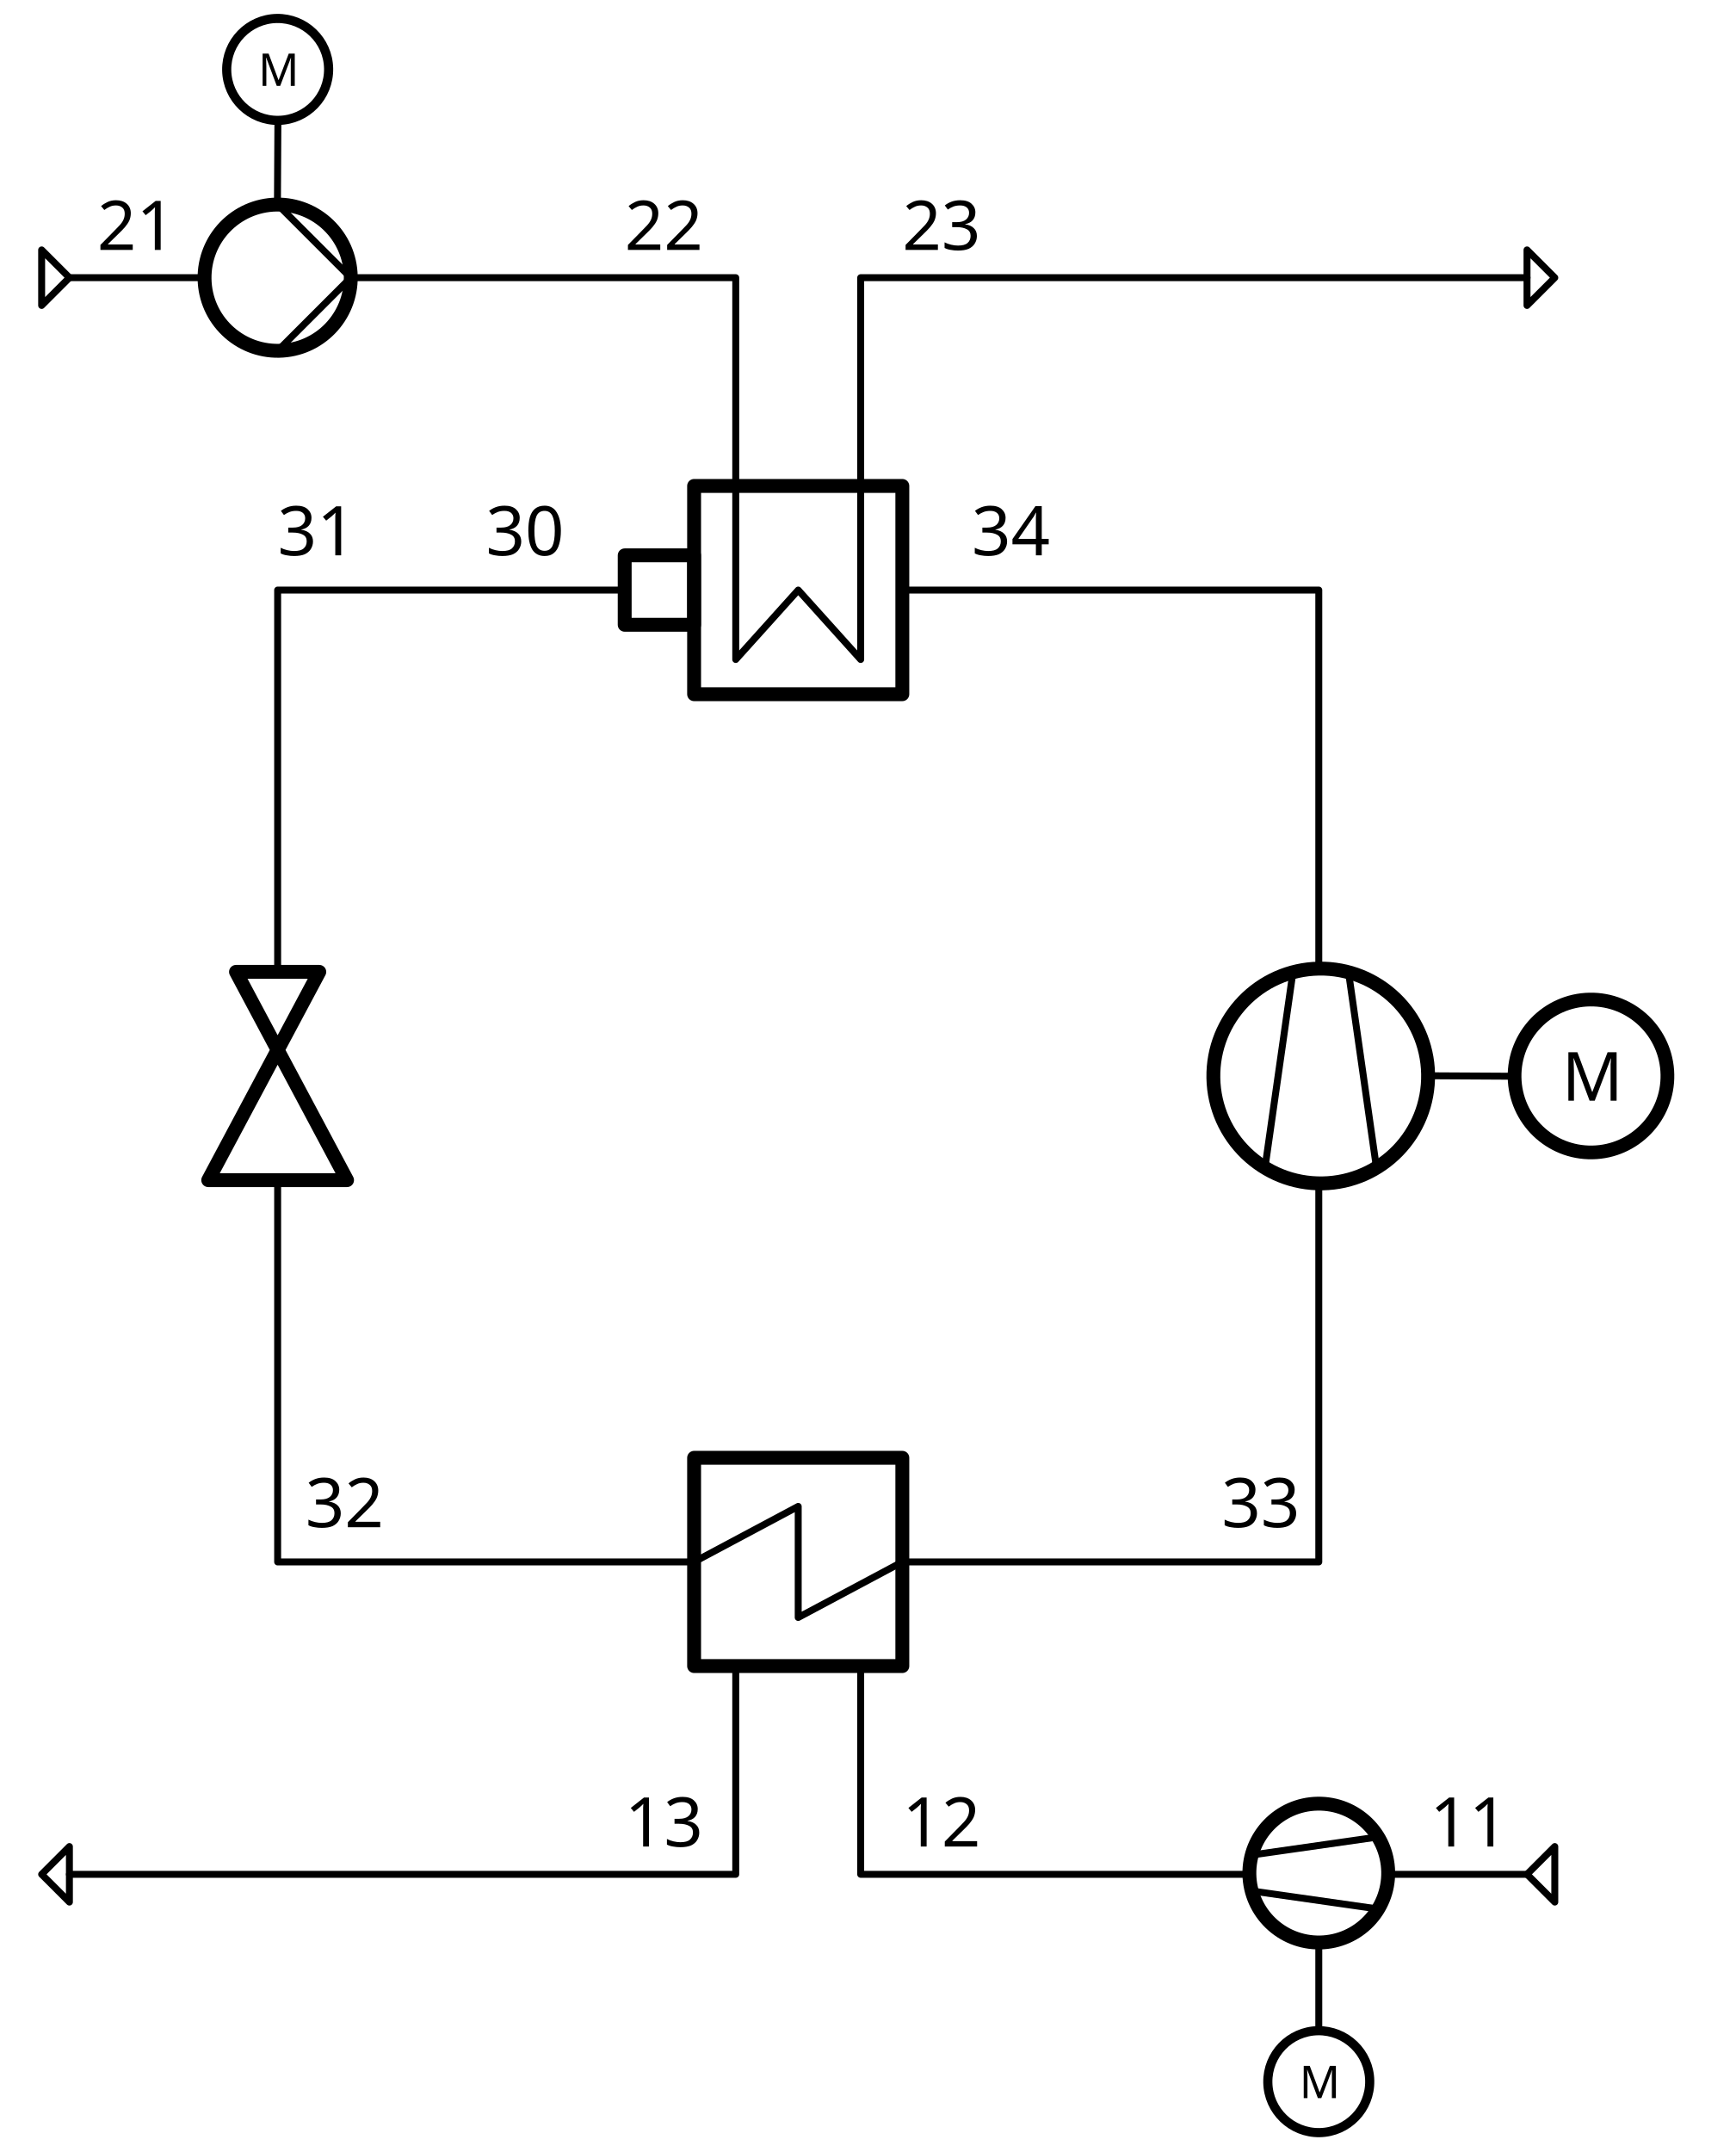
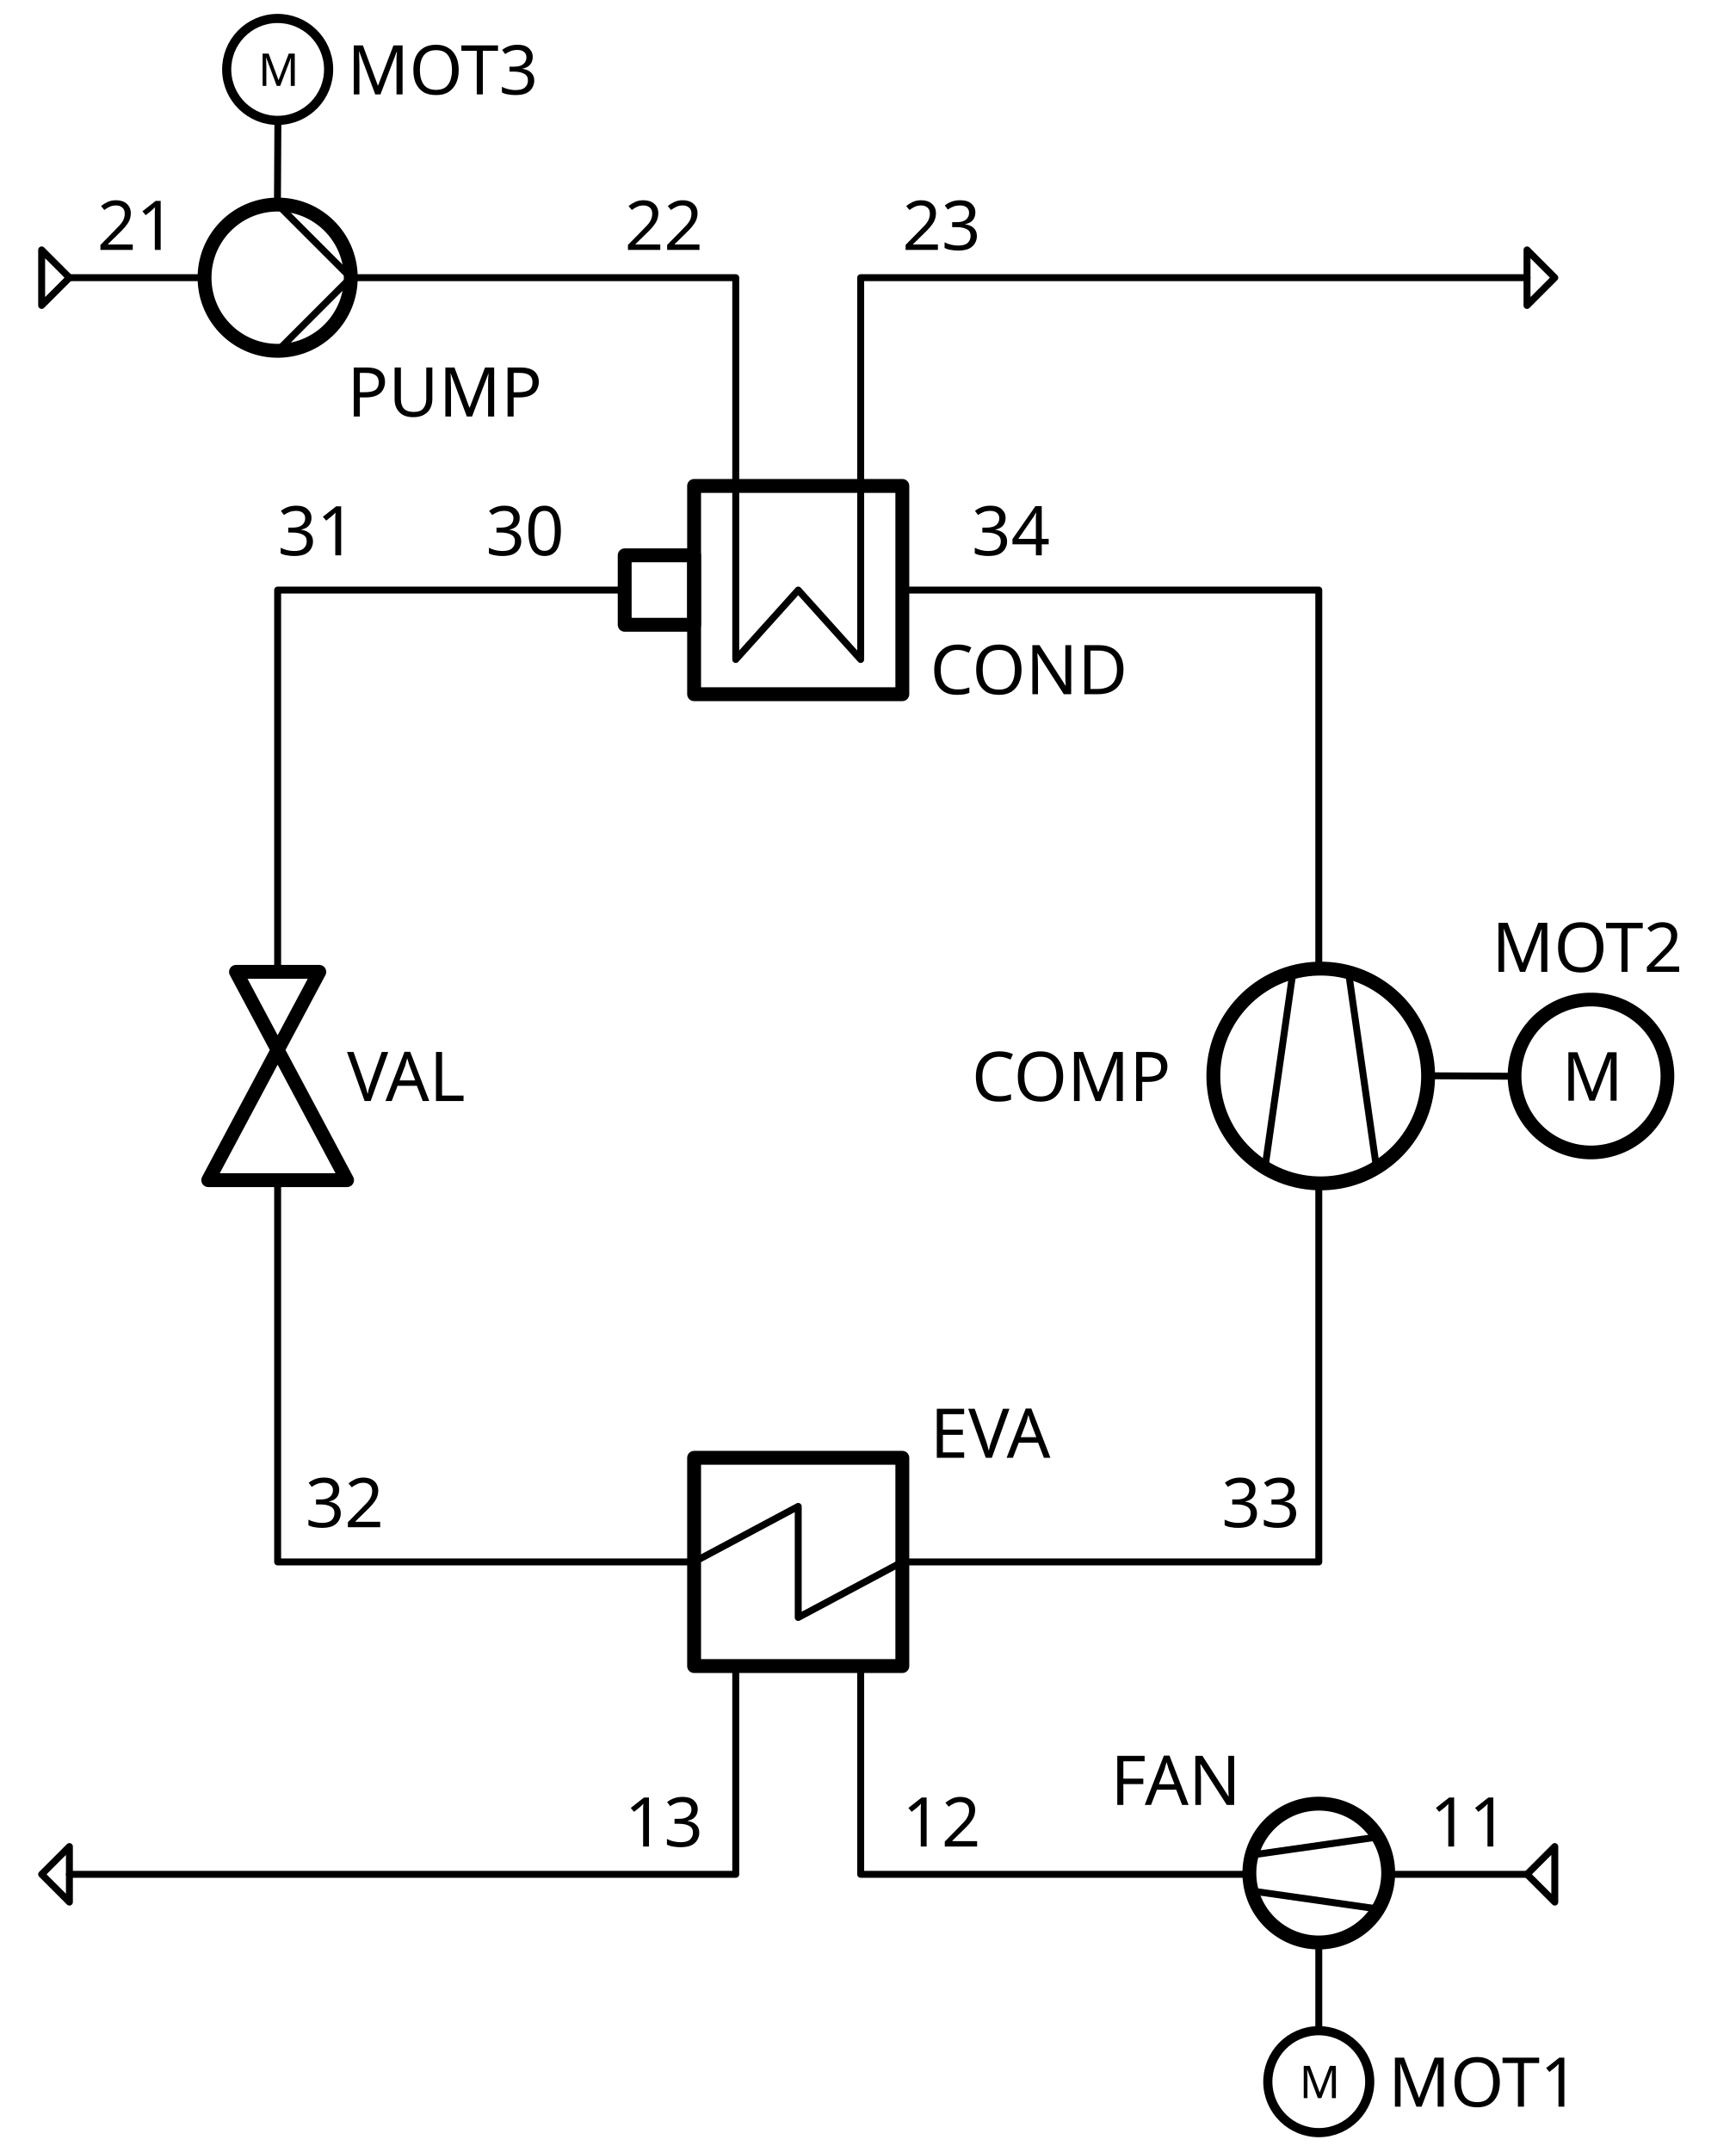
<svg xmlns="http://www.w3.org/2000/svg" xmlns:xlink="http://www.w3.org/1999/xlink" id="svg8" version="1.1" viewBox="0 0 125 155" height="155mm" width="125mm">
  <defs id="defs2">
    <linearGradient id="linearGradient2073">
      <stop id="stop2069" offset="0" style="stop-color:#000000;stop-opacity:1;" />
      <stop id="stop2071" offset="1" style="stop-color:#000000;stop-opacity:0;" />
    </linearGradient>
    <rect id="rect1009" height="0" width="12.5" y="-75" x="50" />
    <linearGradient gradientTransform="translate(0.2924316,-2.377988)" gradientUnits="userSpaceOnUse" y2="204.982" x2="223.365" y1="204.982" x1="221.694" id="linearGradient2075" xlink:href="#linearGradient2073" />
  </defs>
  <g id="layer1" transform="translate(-120,30)">
    <path style="fill:none;stroke:#000000;stroke-width:1;stroke-linecap:round;stroke-linejoin:round;stroke-miterlimit:4;stroke-dasharray:none;stroke-opacity:1" d="m 135,55 h 10 l -8,-15 h 6 z" id="path1057-2-6-6-9" />
    <g id="g6-7" transform="translate(130.139,-27.49999)">
      <ellipse style="color:#000000;clip-rule:nonzero;display:inline;overflow:visible;visibility:visible;isolation:auto;mix-blend-mode:normal;color-interpolation:sRGB;color-interpolation-filters:linearRGB;solid-color:#000000;solid-opacity:1;fill:none;fill-opacity:0.667;fill-rule:nonzero;stroke:#000000;stroke-width:1;stroke-linecap:round;stroke-linejoin:round;stroke-miterlimit:4;stroke-dasharray:none;stroke-dashoffset:0;stroke-opacity:1;color-rendering:auto;image-rendering:auto;shape-rendering:auto;text-rendering:auto;enable-background:accumulate" id="path4405-2-2-9-6" transform="rotate(88.97042)" ry="7.735" rx="7.735" cy="-83.639" cx="76.515" />
      <path style="fill:none;fill-rule:evenodd;stroke:#000000;stroke-width:0.5;stroke-linecap:round;stroke-linejoin:round;stroke-miterlimit:4;stroke-dasharray:none;stroke-opacity:1" d="m 87,67.5 2,14" id="path4585-2-6-1" />
      <path style="fill:none;fill-rule:evenodd;stroke:#000000;stroke-width:0.5;stroke-linecap:round;stroke-linejoin:round;stroke-miterlimit:4;stroke-dasharray:none;stroke-opacity:1" d="m 81,81.5 2,-14" id="path4587-8-1-8" />
    </g>
    <g id="g6-7-9" transform="matrix(0,-0.6455548,0.6455548,0,166.5756,159.7754)" style="stroke-width:1.569;stroke-dasharray:none">
      <ellipse style="color:#000000;clip-rule:nonzero;display:inline;overflow:visible;visibility:visible;isolation:auto;mix-blend-mode:normal;color-interpolation:sRGB;color-interpolation-filters:linearRGB;solid-color:#000000;solid-opacity:1;fill:none;fill-opacity:0.667;fill-rule:nonzero;stroke:#000000;stroke-width:1.549;stroke-linecap:round;stroke-linejoin:round;stroke-miterlimit:4;stroke-dasharray:none;stroke-dashoffset:0;stroke-opacity:1;color-rendering:auto;image-rendering:auto;shape-rendering:auto;text-rendering:auto;enable-background:accumulate" id="path4405-2-2-9-6-2" transform="rotate(88.97042)" ry="7.745" rx="7.745" cy="-83.628" cx="76.526" />
      <path style="fill:none;fill-rule:evenodd;stroke:#000000;stroke-width:0.775;stroke-linecap:round;stroke-linejoin:round;stroke-miterlimit:4;stroke-dasharray:none;stroke-opacity:1" d="m 87,67.5 2,14" id="path4585-2-6-1-7" />
      <path style="fill:none;fill-rule:evenodd;stroke:#000000;stroke-width:0.775;stroke-linecap:round;stroke-linejoin:round;stroke-miterlimit:4;stroke-dasharray:none;stroke-opacity:1" d="m 81,81.5 2,-14" id="path4587-8-1-8-9" />
    </g>
    <path style="fill:none;stroke:#000000;stroke-width:1;stroke-linecap:round;stroke-linejoin:round;stroke-miterlimit:4;stroke-dasharray:none;stroke-opacity:1" d="m 185,75 h -15 v 15 h 15 z" id="path1057-2-7-1-9-4-4" />
    <g id="g2" transform="translate(-105,-42.49999)">
      <path style="fill:none;stroke:#000000;stroke-width:1;stroke-linecap:round;stroke-linejoin:round;stroke-miterlimit:4;stroke-dasharray:none;stroke-opacity:1" d="m 275,47.5 v 15 H 290 v -15 z" id="path1057-2-7-1-9-4-4-1" />
      <path style="fill:none;stroke:#000000;stroke-width:1;stroke-linecap:round;stroke-linejoin:round;stroke-miterlimit:4;stroke-dasharray:none;stroke-opacity:1" d="m 275,52.5 v 5 H 270 l 2e-5,-5 z" id="path1057-2-7-1-9-4-4-1-5" />
    </g>
    <path style="fill:none;fill-rule:evenodd;stroke:#000000;stroke-width:0.5;stroke-linecap:round;stroke-linejoin:round;stroke-miterlimit:4;stroke-dasharray:none;stroke-opacity:1" d="m 123,-12 2,2 -2,2 z" id="path4652-12-9-60-5-4-2-0-1-8" />
    <path style="fill:none;fill-rule:evenodd;stroke:#000000;stroke-width:0.5;stroke-linecap:round;stroke-linejoin:round;stroke-miterlimit:4;stroke-dasharray:none;stroke-opacity:1" d="m 230,-8 2,-2 -2,-2 z" id="path4652-12-9-60-5-4-2-0-1-2" />
    <path style="fill:none;fill-rule:evenodd;stroke:#000000;stroke-width:0.5;stroke-linecap:round;stroke-linejoin:round;stroke-miterlimit:4;stroke-dasharray:none;stroke-opacity:1" d="m 125,107 -2,-2 2,-2 z" id="path4652-12-9-60-5-4-2-0-1-2-2" />
    <path style="fill:none;stroke:#000000;stroke-width:0.5;stroke-linecap:round;stroke-linejoin:round;stroke-miterlimit:4;stroke-dasharray:none;stroke-opacity:1" d="m 145.267,-10 h 27.733 l -2e-5,27.5 4.5,-5 4.5,5 2e-5,-27.5 h 48" id="path984-0-9-9-9-7-6-8-4-9" />
    <path style="fill:none;stroke:#000000;stroke-width:0.5;stroke-linecap:round;stroke-linejoin:round;stroke-miterlimit:4;stroke-dasharray:none;stroke-opacity:1" d="M 182,90 V 105 h 28" id="path984-0-9-9-9-7-6-8-4-9-1" />
    <path style="fill:none;stroke:#000000;stroke-width:0.5;stroke-linecap:round;stroke-linejoin:round;stroke-miterlimit:4;stroke-dasharray:none;stroke-opacity:1" d="M 173,90 V 105 h -48" id="path984-0-9-9-9-7-6-8-4-9-1-9" />
    <path style="fill:none;stroke:#000000;stroke-width:0.5;stroke-linecap:round;stroke-linejoin:round;stroke-miterlimit:4;stroke-dasharray:none;stroke-opacity:1" d="m 230,105 h -10" id="path984-0-9-9-9-7-6-8-4-9-1-9-0" />
    <path style="fill:none;stroke:#000000;stroke-width:0.5;stroke-linecap:round;stroke-linejoin:round;stroke-miterlimit:4;stroke-dasharray:none;stroke-opacity:1" d="m 185,82.5 -7.5,4 v -8 l -7.5,4" id="path984-0-9-9-9-7-6-8-4-3-2-9-27-8" />
    <path style="fill:none;stroke:#000000;stroke-width:0.5;stroke-linecap:round;stroke-linejoin:round;stroke-miterlimit:4;stroke-dasharray:none;stroke-opacity:1" d="m 185,12.5 h 30 v 27.266" id="path984-0-9-9-9-7-6-8-4-3-2-6-8-4" />
    <path style="fill:none;stroke:#000000;stroke-width:0.5;stroke-linecap:round;stroke-linejoin:round;stroke-miterlimit:4;stroke-dasharray:none;stroke-opacity:1" d="m 185,82.5 h 30 V 55.234" id="path984-0-9-9-9-7-6-8-4-3-2-6-8-4-9" />
    <path style="fill:none;stroke:#000000;stroke-width:0.5;stroke-linecap:round;stroke-linejoin:round;stroke-miterlimit:4;stroke-dasharray:none;stroke-opacity:1" d="M 140,40 V 12.5 h 25" id="path984-0-9-9-9-7-6-8-4-3-2-6-8-4-7" />
    <path style="fill:none;stroke:#000000;stroke-width:0.5;stroke-linecap:round;stroke-linejoin:round;stroke-miterlimit:4;stroke-dasharray:none;stroke-opacity:1" d="m 140,55 v 27.5 h 30" id="path984-0-9-9-9-7-6-8-4-3-2-6-8-4-7-7" />
    <path style="fill:none;stroke:#000000;stroke-width:0.5;stroke-linecap:round;stroke-linejoin:round;stroke-miterlimit:4;stroke-dasharray:none;stroke-opacity:1" d="m 139.985,-15.266 0.034,-6.064" id="path984-0-9-9-9-7-6-8-8-5-1-6-4" />
    <path style="fill:none;stroke:#000000;stroke-width:0.5;stroke-linecap:round;stroke-linejoin:round;stroke-miterlimit:4;stroke-dasharray:none;stroke-opacity:1" d="m 125,-10 h 9.735" id="path984-0-9-9-9-7-6-8-8-5-1-6-4-2" />
    <g id="g7-9-0-2" transform="matrix(0,-0.6586468,0.6586468,0,89.0811,88.27636)">
      <g id="g3-3" transform="translate(-0.7048189,2.384231)">
        <circle style="color:#000000;clip-rule:nonzero;display:inline;overflow:visible;visibility:visible;isolation:auto;mix-blend-mode:normal;color-interpolation:sRGB;color-interpolation-filters:linearRGB;solid-color:#000000;solid-opacity:1;fill:none;fill-opacity:0.667;fill-rule:nonzero;stroke:#000000;stroke-width:1;stroke-linecap:round;stroke-linejoin:round;stroke-miterlimit:4;stroke-dasharray:none;stroke-dashoffset:0;stroke-opacity:1;color-rendering:auto;image-rendering:auto;shape-rendering:auto;text-rendering:auto;enable-background:accumulate" id="path4405-2-2-1-8-2-2" cx="78.017" cy="-171.314" transform="rotate(88.97042)" r="5.573" />
        <text id="text1025-3-9-3-1-4-5-6-4-2" y="-170.888" x="72.795" style="font-size:4.939px;line-height:1.25;font-family:sans-serif;fill:#000000;fill-opacity:1;stroke-width:0.265;stroke-linecap:round;stroke-linejoin:round" xml:space="preserve" transform="rotate(90)">
          <tspan style="fill:#000000;fill-opacity:1;stroke-width:0.265;stroke-linecap:round;stroke-linejoin:round" y="-170.888" x="72.795" id="tspan1023-6-9-1-9-3-2-5-8-1">M</tspan>
        </text>
      </g>
    </g>
    <path style="fill:none;stroke:#000000;stroke-width:0.5;stroke-linecap:round;stroke-linejoin:round;stroke-miterlimit:4;stroke-dasharray:none;stroke-opacity:1" d="M 215,116.263 V 110" id="path984-0-9-9-9-7-6-8-8-5-1-6-4-8" />
    <g id="g7-9-0-2-6" transform="matrix(0,-0.6586468,0.6586468,0,164.0786,233.2104)">
      <g id="g3-3-5" transform="translate(-0.7048189,2.384231)">
        <circle style="color:#000000;clip-rule:nonzero;display:inline;overflow:visible;visibility:visible;isolation:auto;mix-blend-mode:normal;color-interpolation:sRGB;color-interpolation-filters:linearRGB;solid-color:#000000;solid-opacity:1;fill:none;fill-opacity:0.667;fill-rule:nonzero;stroke:#000000;stroke-width:1;stroke-linecap:round;stroke-linejoin:round;stroke-miterlimit:4;stroke-dasharray:none;stroke-dashoffset:0;stroke-opacity:1;color-rendering:auto;image-rendering:auto;shape-rendering:auto;text-rendering:auto;enable-background:accumulate" id="path4405-2-2-1-8-2-2-0" cx="78.017" cy="-171.314" transform="rotate(88.97042)" r="5.573" />
        <text id="text1025-3-9-3-1-4-5-6-4-2-28" y="-170.888" x="72.795" style="font-size:4.939px;line-height:1.25;font-family:sans-serif;fill:#000000;fill-opacity:1;stroke-width:0.265;stroke-linecap:round;stroke-linejoin:round" xml:space="preserve" transform="rotate(90)">
          <tspan style="fill:#000000;fill-opacity:1;stroke-width:0.265;stroke-linecap:round;stroke-linejoin:round" y="-170.888" x="72.795" id="tspan1023-6-9-1-9-3-2-5-8-1-6">M</tspan>
        </text>
      </g>
    </g>
    <path style="fill:none;stroke:#000000;stroke-width:0.5;stroke-linecap:round;stroke-linejoin:round;stroke-miterlimit:4;stroke-dasharray:none;stroke-opacity:1" d="m 222.874,47.483 6.064,0.034" id="path984-0-9-9-9-7-6-8-8-5-1-6-4-3" />
    <g id="g7-9-0-2-41" transform="matrix(0.9879702,0,0,0.9879702,64.69407,-28.8808)">
      <g id="g3-3-1" transform="translate(-0.7048189,2.384231)">
        <circle style="color:#000000;clip-rule:nonzero;display:inline;overflow:visible;visibility:visible;isolation:auto;mix-blend-mode:normal;color-interpolation:sRGB;color-interpolation-filters:linearRGB;solid-color:#000000;solid-opacity:1;fill:none;fill-opacity:0.667;fill-rule:nonzero;stroke:#000000;stroke-width:1;stroke-linecap:round;stroke-linejoin:round;stroke-miterlimit:4;stroke-dasharray:none;stroke-dashoffset:0;stroke-opacity:1;color-rendering:auto;image-rendering:auto;shape-rendering:auto;text-rendering:auto;enable-background:accumulate" id="path4405-2-2-1-8-2-2-3" cx="78.017" cy="-171.314" transform="rotate(88.97042)" r="5.573" />
        <text id="text1025-3-9-3-1-4-5-6-4-2-8" y="76.727" x="170.556" style="font-size:4.939px;line-height:1.25;font-family:sans-serif;fill:#000000;fill-opacity:1;stroke-width:0.265;stroke-linecap:round;stroke-linejoin:round" xml:space="preserve">
          <tspan style="fill:#000000;fill-opacity:1;stroke-width:0.265;stroke-linecap:round;stroke-linejoin:round" y="76.727" x="170.556" id="tspan1023-6-9-1-9-3-2-5-8-1-7">M</tspan>
        </text>
      </g>
    </g>
    <g id="g4-6" transform="rotate(-90,172.6337,122.3663)">
      <ellipse style="color:#000000;clip-rule:nonzero;display:inline;overflow:visible;visibility:visible;isolation:auto;mix-blend-mode:normal;color-interpolation:sRGB;color-interpolation-filters:linearRGB;solid-color:#000000;solid-opacity:1;fill:none;fill-opacity:0.667;fill-rule:nonzero;stroke:#000000;stroke-width:1;stroke-linecap:round;stroke-linejoin:round;stroke-miterlimit:4;stroke-dasharray:none;stroke-dashoffset:0;stroke-opacity:1;color-rendering:auto;image-rendering:auto;shape-rendering:auto;text-rendering:auto;enable-background:accumulate" id="path4405-2-2-7-8" cx="-95.2" cy="303.338" transform="rotate(-91.02958)" rx="5.267" ry="5.267" />
      <path style="fill:none;stroke:#000000;stroke-width:0.5;stroke-linecap:round;stroke-linejoin:round;stroke-miterlimit:4;stroke-dasharray:none;stroke-opacity:1" d="m 299.733,89.733 5.267,5.267 5.266,-5.266" id="path984-0-9-9-9-7-6-9-3-6-5" />
    </g>
    <text xml:space="preserve" style="font-size:4.939px;line-height:1.25;font-family:sans-serif;fill:#000000;fill-opacity:1;stroke-width:0.265;stroke-linecap:round;stroke-linejoin:round" x="185" y="-12" id="text1297-0-9-8-6-9-4-7-6-7-8-6-9-5-3-6-3-8-5-6-3-1">
      <tspan id="tspan1295-2-3-0-3-5-7-3-5-0-5-24-7-1-0-9-6-2-2-14-2-6" x="185" y="-12" style="fill:#000000;fill-opacity:1;stroke-width:0.265;stroke-linecap:round;stroke-linejoin:round">23</tspan>
    </text>
    <text xml:space="preserve" style="font-size:4.939px;line-height:1.25;font-family:sans-serif;fill:#000000;fill-opacity:1;stroke-width:0.265;stroke-linecap:round;stroke-linejoin:round" x="140" y="10" id="text1297-0-9-8-6-9-4-7-6-7-8-6-9-5-3-6-3-8-5-6-3-1-5">
      <tspan id="tspan1295-2-3-0-3-5-7-3-5-0-5-24-7-1-0-9-6-2-2-14-2-6-0" x="140" y="10" style="fill:#000000;fill-opacity:1;stroke-width:0.265;stroke-linecap:round;stroke-linejoin:round">31</tspan>
    </text>
    <text xml:space="preserve" style="font-size:4.939px;line-height:1.25;font-family:sans-serif;fill:#000000;fill-opacity:1;stroke-width:0.265;stroke-linecap:round;stroke-linejoin:round" x="155" y="10" id="text1297-0-9-8-6-9-4-7-6-7-8-6-9-5-3-6-3-8-5-6-3-1-9">
      <tspan id="tspan1295-2-3-0-3-5-7-3-5-0-5-24-7-1-0-9-6-2-2-14-2-6-00" x="155" y="10" style="fill:#000000;fill-opacity:1;stroke-width:0.265;stroke-linecap:round;stroke-linejoin:round">30</tspan>
    </text>
+     <text xml:space="preserve" style="font-size:4.939px;line-height:1.25;font-family:sans-serif;fill:#000000;fill-opacity:1;stroke-width:0.265;stroke-linecap:round;stroke-linejoin:round" x="187" y="20" id="text1297-0-9-8-6-9-4-7-6-7-8-6-9-5-3-6-3-8-5-6-3-1-9-4">
+       <tspan id="tspan1295-2-3-0-3-5-7-3-5-0-5-24-7-1-0-9-6-2-2-14-2-6-00-8" x="187" y="20" style="fill:#000000;fill-opacity:1;stroke-width:0.265;stroke-linecap:round;stroke-linejoin:round">COND</tspan>
+     </text>
+     <text xml:space="preserve" style="font-size:4.939px;line-height:1.25;font-family:sans-serif;fill:#000000;fill-opacity:1;stroke-width:0.265;stroke-linecap:round;stroke-linejoin:round" x="187" y="75" id="text1297-0-9-8-6-9-4-7-6-7-8-6-9-5-3-6-3-8-5-6-3-1-9-4-6">
+       <tspan id="tspan1295-2-3-0-3-5-7-3-5-0-5-24-7-1-0-9-6-2-2-14-2-6-00-8-8" x="187" y="75" style="fill:#000000;fill-opacity:1;stroke-width:0.265;stroke-linecap:round;stroke-linejoin:round">EVA</tspan>
+     </text>
+     <text xml:space="preserve" style="font-size:4.939px;line-height:1.25;font-family:sans-serif;fill:#000000;fill-opacity:1;stroke-width:0.265;stroke-linecap:round;stroke-linejoin:round" x="145" y="4.5414408e-06" id="text1297-0-9-8-6-9-4-7-6-7-8-6-9-5-3-6-3-8-5-6-3-1-9-4-6-5">
+       <tspan id="tspan1295-2-3-0-3-5-7-3-5-0-5-24-7-1-0-9-6-2-2-14-2-6-00-8-8-7" x="145" y="4.5414408e-06" style="fill:#000000;fill-opacity:1;stroke-width:0.265;stroke-linecap:round;stroke-linejoin:round">PUMP</tspan>
+     </text>
+     <text xml:space="preserve" style="font-size:4.939px;line-height:1.25;font-family:sans-serif;fill:#000000;fill-opacity:1;stroke-width:0.265;stroke-linecap:round;stroke-linejoin:round" x="145" y="49.3" id="text1297-0-9-8-6-9-4-7-6-7-8-6-9-5-3-6-3-8-5-6-3-1-9-4-6-5-6">
+       <tspan id="tspan1295-2-3-0-3-5-7-3-5-0-5-24-7-1-0-9-6-2-2-14-2-6-00-8-8-7-1" x="145" y="49.3" style="fill:#000000;fill-opacity:1;stroke-width:0.265;stroke-linecap:round;stroke-linejoin:round">VAL</tspan>
+     </text>
+     <text xml:space="preserve" style="font-size:4.939px;line-height:1.25;font-family:sans-serif;fill:#000000;fill-opacity:1;stroke-width:0.265;stroke-linecap:round;stroke-linejoin:round" x="190" y="49.298" id="text1297-0-9-8-6-9-4-7-6-7-8-6-9-5-3-6-3-8-5-6-3-1-9-1">
+       <tspan id="tspan1295-2-3-0-3-5-7-3-5-0-5-24-7-1-0-9-6-2-2-14-2-6-00-7" x="190" y="49.298" style="fill:#000000;fill-opacity:1;stroke-width:0.265;stroke-linecap:round;stroke-linejoin:round">COMP</tspan>
+     </text>
+     <text xml:space="preserve" style="font-size:4.939px;line-height:1.25;font-family:sans-serif;fill:#000000;fill-opacity:1;stroke-width:0.265;stroke-linecap:round;stroke-linejoin:round" x="200" y="100" id="text1297-0-9-8-6-9-4-7-6-7-8-6-9-5-3-6-3-8-5-6-3-1-9-7">
+       <tspan id="tspan1295-2-3-0-3-5-7-3-5-0-5-24-7-1-0-9-6-2-2-14-2-6-00-6" x="200" y="100" style="fill:#000000;fill-opacity:1;stroke-width:0.265;stroke-linecap:round;stroke-linejoin:round">FAN</tspan>
+     </text>
+     <text xml:space="preserve" style="font-size:4.939px;line-height:1.25;font-family:sans-serif;fill:#000000;fill-opacity:1;stroke-width:0.265;stroke-linecap:round;stroke-linejoin:round" x="220" y="121.732" id="text1297-0-9-8-6-9-4-7-6-7-8-6-9-5-3-6-3-8-5-6-3-1-9-14">
+       <tspan id="tspan1295-2-3-0-3-5-7-3-5-0-5-24-7-1-0-9-6-2-2-14-2-6-00-23" x="220" y="121.732" style="fill:#000000;fill-opacity:1;stroke-width:0.265;stroke-linecap:round;stroke-linejoin:round">MOT1</tspan>
+     </text>
    <text xml:space="preserve" style="font-size:4.939px;line-height:1.25;font-family:sans-serif;fill:#000000;fill-opacity:1;stroke-width:0.265;stroke-linecap:round;stroke-linejoin:round" x="190" y="10" id="text1297-0-9-8-6-9-4-7-6-7-8-6-9-5-3-6-3-8-5-6-3-1-6">
      <tspan id="tspan1295-2-3-0-3-5-7-3-5-0-5-24-7-1-0-9-6-2-2-14-2-6-1" x="190" y="10" style="fill:#000000;fill-opacity:1;stroke-width:0.265;stroke-linecap:round;stroke-linejoin:round">34</tspan>
    </text>
    <text xml:space="preserve" style="font-size:4.939px;line-height:1.25;font-family:sans-serif;fill:#000000;fill-opacity:1;stroke-width:0.265;stroke-linecap:round;stroke-linejoin:round" x="142" y="80" id="text1297-0-9-8-6-9-4-7-6-7-8-6-9-5-3-6-3-8-5-6-3-1-3">
      <tspan id="tspan1295-2-3-0-3-5-7-3-5-0-5-24-7-1-0-9-6-2-2-14-2-6-8" x="142" y="80" style="fill:#000000;fill-opacity:1;stroke-width:0.265;stroke-linecap:round;stroke-linejoin:round">32</tspan>
    </text>
    <text xml:space="preserve" style="font-size:4.939px;line-height:1.25;font-family:sans-serif;fill:#000000;fill-opacity:1;stroke-width:0.265;stroke-linecap:round;stroke-linejoin:round" x="208" y="80" id="text1297-0-9-8-6-9-4-7-6-7-8-6-9-5-3-6-3-8-5-6-3-1-93">
      <tspan id="tspan1295-2-3-0-3-5-7-3-5-0-5-24-7-1-0-9-6-2-2-14-2-6-4" x="208" y="80" style="fill:#000000;fill-opacity:1;stroke-width:0.265;stroke-linecap:round;stroke-linejoin:round">33</tspan>
    </text>
    <text xml:space="preserve" style="font-size:4.939px;line-height:1.25;font-family:sans-serif;fill:#000000;fill-opacity:1;stroke-width:0.265;stroke-linecap:round;stroke-linejoin:round" x="223" y="103" id="text1297-0-9-8-6-9-4-7-6-7-8-6-9-5-3-6-3-8-5-6-3-1-4">
      <tspan id="tspan1295-2-3-0-3-5-7-3-5-0-5-24-7-1-0-9-6-2-2-14-2-6-6" x="223" y="103" style="fill:#000000;fill-opacity:1;stroke-width:0.265;stroke-linecap:round;stroke-linejoin:round">11</tspan>
    </text>
    <text xml:space="preserve" style="font-size:4.939px;line-height:1.25;font-family:sans-serif;fill:#000000;fill-opacity:1;stroke-width:0.265;stroke-linecap:round;stroke-linejoin:round" x="185" y="103" id="text1297-0-9-8-6-9-4-7-6-7-8-6-9-5-3-6-3-8-5-6-3-1-4-0">
      <tspan id="tspan1295-2-3-0-3-5-7-3-5-0-5-24-7-1-0-9-6-2-2-14-2-6-6-6" x="185" y="103" style="fill:#000000;fill-opacity:1;stroke-width:0.265;stroke-linecap:round;stroke-linejoin:round">12</tspan>
    </text>
    <text xml:space="preserve" style="font-size:4.939px;line-height:1.25;font-family:sans-serif;fill:#000000;fill-opacity:1;stroke-width:0.265;stroke-linecap:round;stroke-linejoin:round" x="165" y="103" id="text1297-0-9-8-6-9-4-7-6-7-8-6-9-5-3-6-3-8-5-6-3-1-4-6">
      <tspan id="tspan1295-2-3-0-3-5-7-3-5-0-5-24-7-1-0-9-6-2-2-14-2-6-6-1" x="165" y="103" style="fill:#000000;fill-opacity:1;stroke-width:0.265;stroke-linecap:round;stroke-linejoin:round">13</tspan>
    </text>
    <text xml:space="preserve" style="font-size:4.939px;line-height:1.25;font-family:sans-serif;fill:#000000;fill-opacity:1;stroke-width:0.265;stroke-linecap:round;stroke-linejoin:round" x="165" y="-12" id="text1297-0-9-8-6-9-4-7-6-7-8-6-9-5-3-6-3-8-5-6-3-5">
      <tspan id="tspan1295-2-3-0-3-5-7-3-5-0-5-24-7-1-0-9-6-2-2-14-2-7" x="165" y="-12" style="fill:#000000;fill-opacity:1;stroke-width:0.265;stroke-linecap:round;stroke-linejoin:round">22</tspan>
    </text>
    <text xml:space="preserve" style="font-size:4.939px;line-height:1.25;font-family:sans-serif;fill:#000000;fill-opacity:1;stroke-width:0.265;stroke-linecap:round;stroke-linejoin:round" x="127" y="-12" id="text1297-0-9-8-6-9-4-7-6-7-8-6-9-5-3-6-3-8-5-6-3-5-4">
      <tspan id="tspan1295-2-3-0-3-5-7-3-5-0-5-24-7-1-0-9-6-2-2-14-2-7-86" x="127" y="-12" style="fill:#000000;fill-opacity:1;stroke-width:0.265;stroke-linecap:round;stroke-linejoin:round">21</tspan>
    </text>
    <path style="fill:none;fill-rule:evenodd;stroke:#000000;stroke-width:0.5;stroke-linecap:round;stroke-linejoin:round;stroke-miterlimit:4;stroke-dasharray:none;stroke-opacity:1" d="m 232,107 -2,-2 2,-2 z" id="path4652-12-9-60-5-4-2-0-1-2-3" />
+     <text xml:space="preserve" style="font-size:4.939px;line-height:1.25;font-family:sans-serif;fill:#000000;fill-opacity:1;stroke-width:0.265;stroke-linecap:round;stroke-linejoin:round" x="227.459" y="40" id="text1297-0-9-8-6-9-4-7-6-7-8-6-9-5-3-6-3-8-5-6-3-1-9-4-6-5-8">
+       <tspan id="tspan1295-2-3-0-3-5-7-3-5-0-5-24-7-1-0-9-6-2-2-14-2-6-00-8-8-7-9" x="227.459" y="40" style="fill:#000000;fill-opacity:1;stroke-width:0.265;stroke-linecap:round;stroke-linejoin:round">MOT2</tspan>
+     </text>
+     <text xml:space="preserve" style="font-size:4.939px;line-height:1.25;font-family:sans-serif;fill:#000000;fill-opacity:1;stroke-width:0.265;stroke-linecap:round;stroke-linejoin:round" x="145" y="-23.202" id="text1297-0-9-8-6-9-4-7-6-7-8-6-9-5-3-6-3-8-5-6-3-1-9-4-6-5-8-2">
+       <tspan id="tspan1295-2-3-0-3-5-7-3-5-0-5-24-7-1-0-9-6-2-2-14-2-6-00-8-8-7-9-7" x="145" y="-23.202" style="fill:#000000;fill-opacity:1;stroke-width:0.265;stroke-linecap:round;stroke-linejoin:round">MOT3</tspan>
+     </text>
  </g>
</svg>
